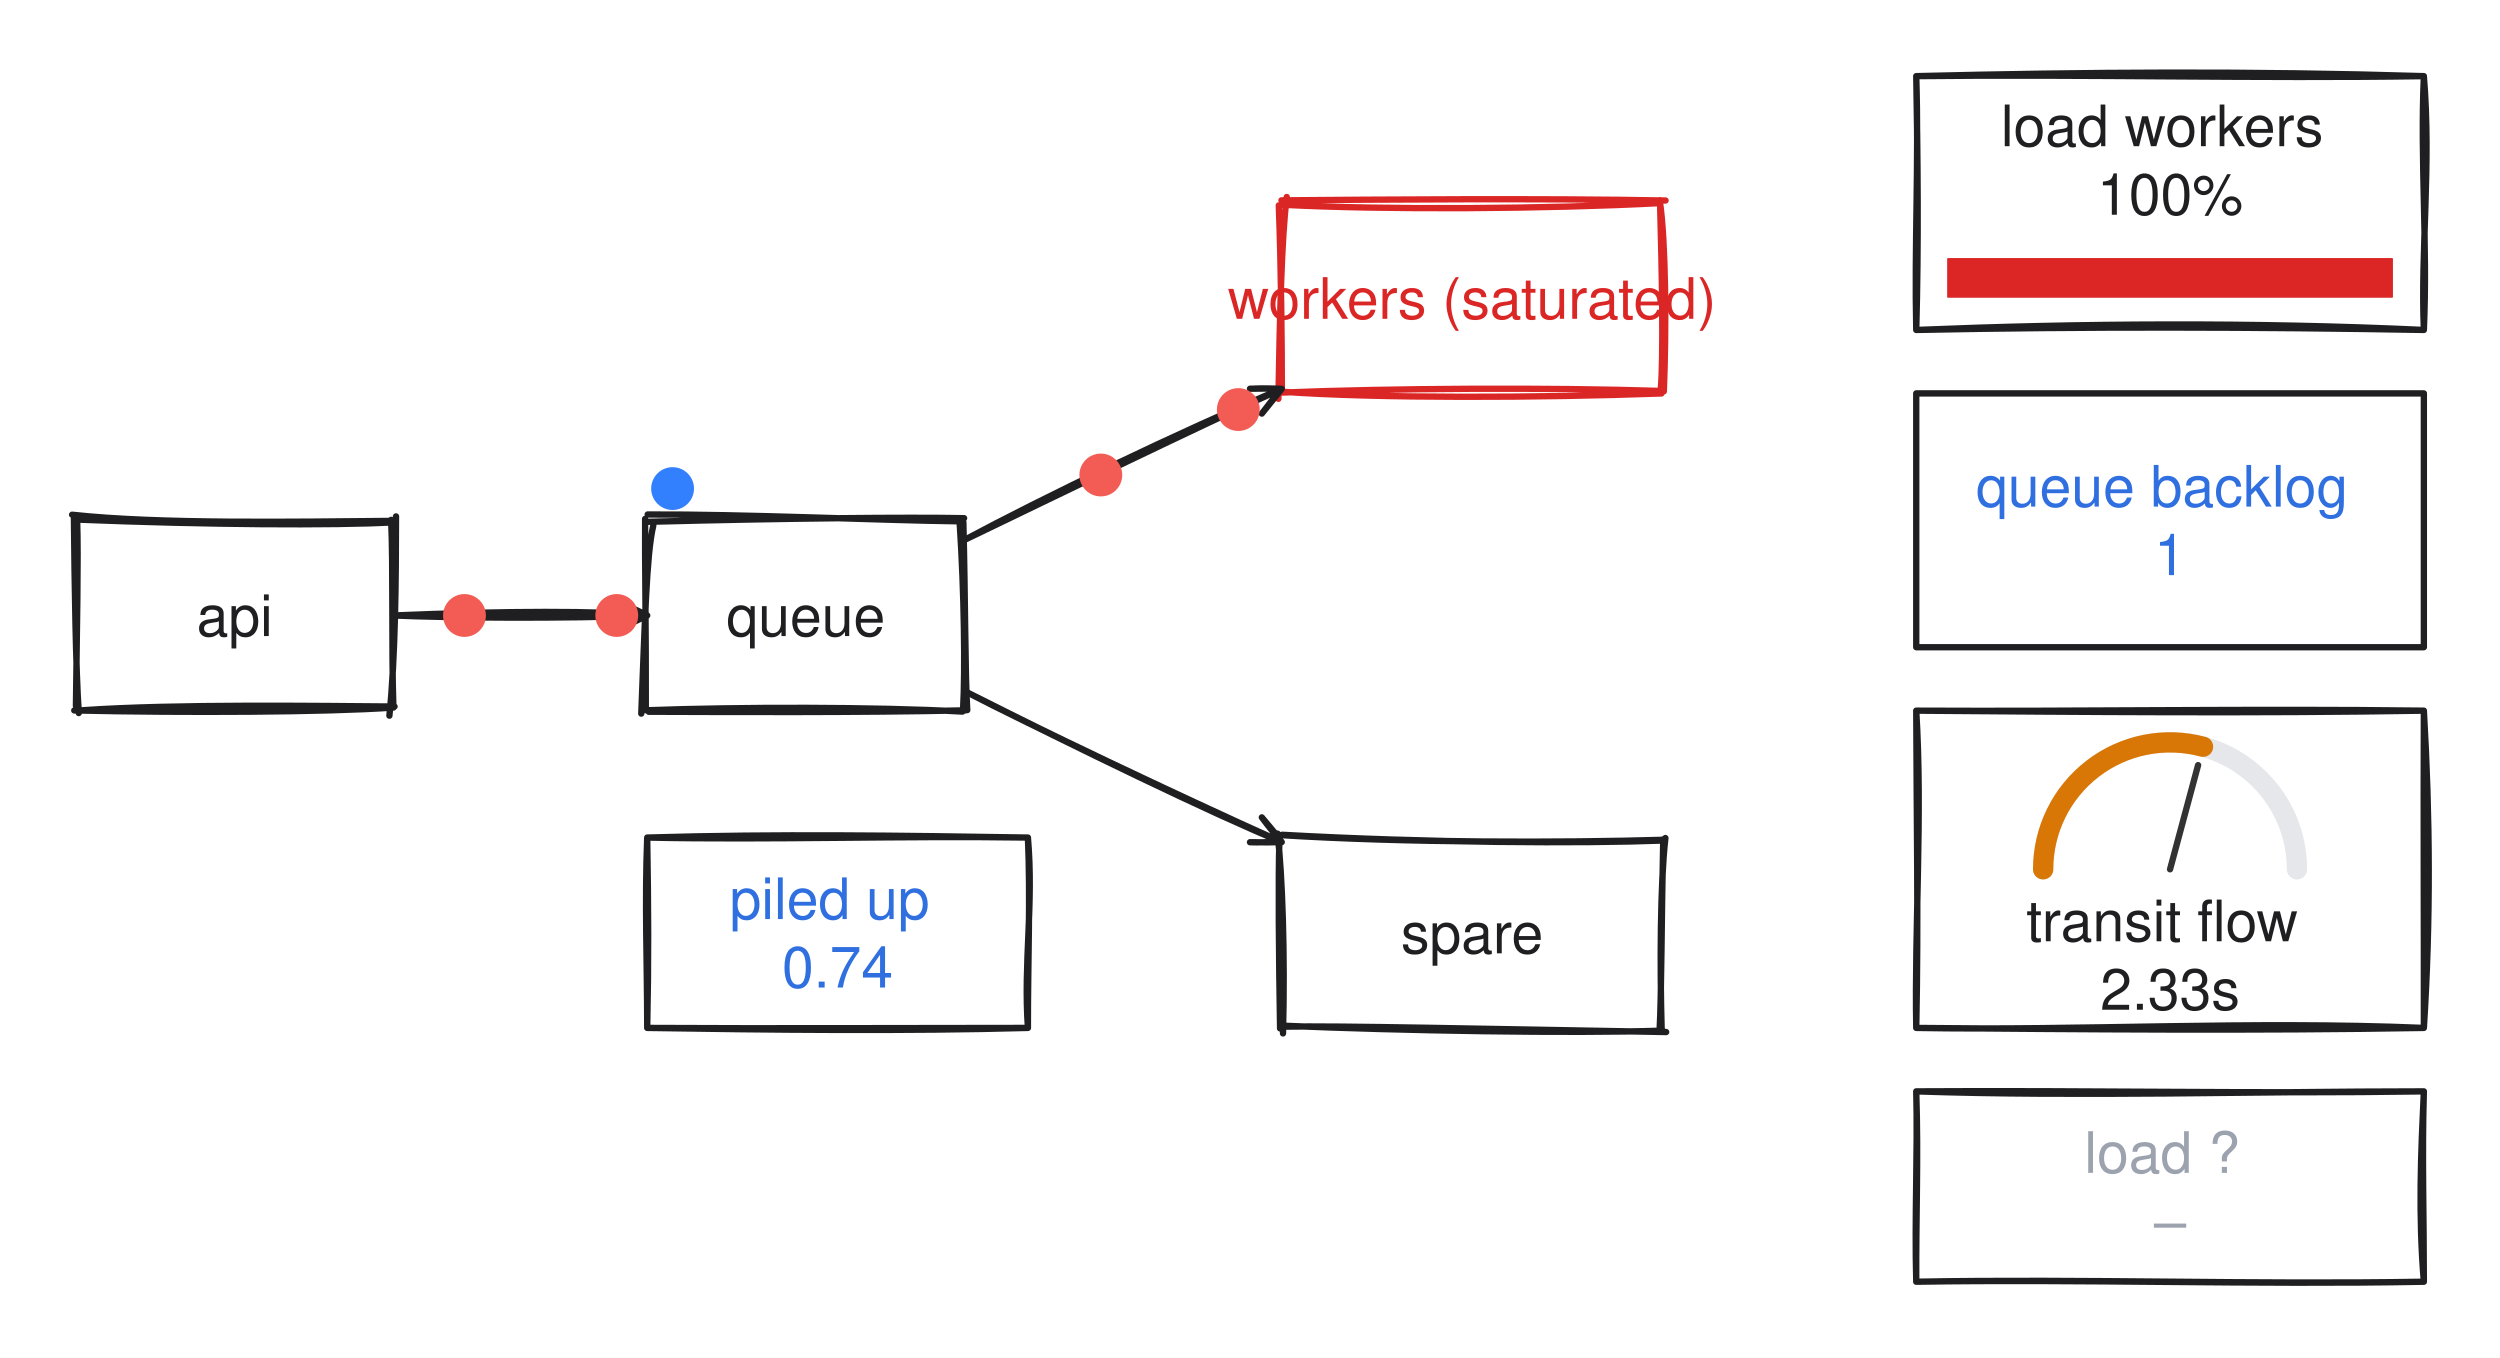
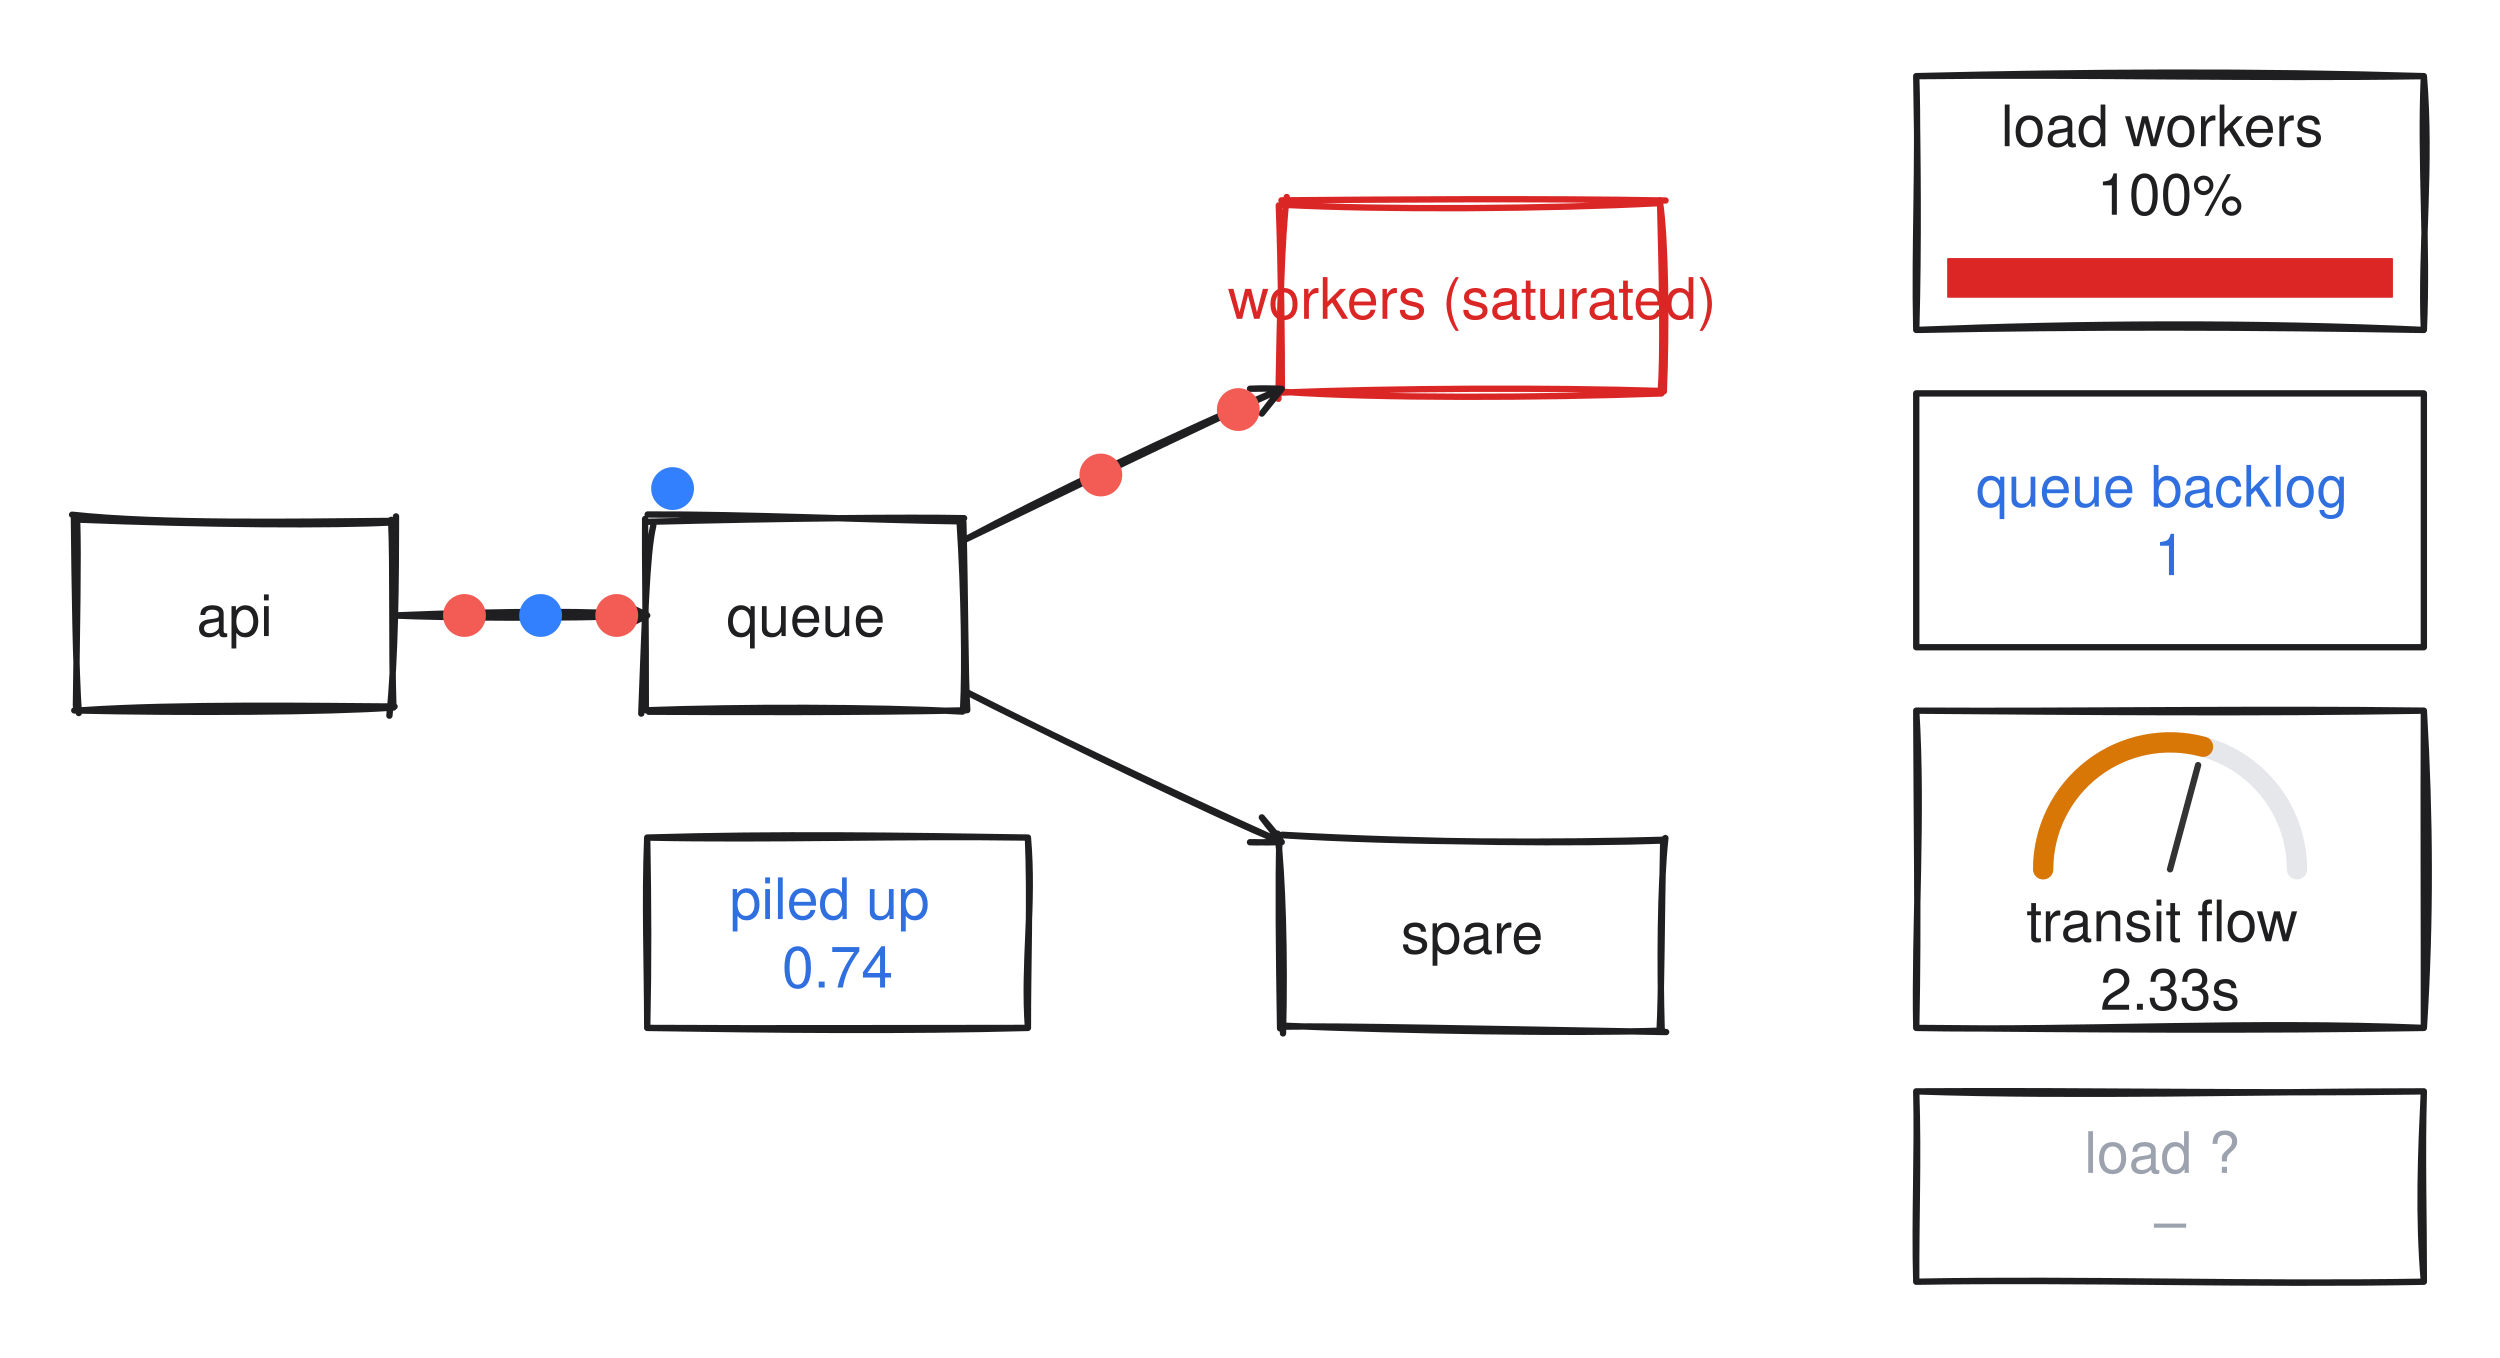
<svg xmlns="http://www.w3.org/2000/svg" width="788" height="428" viewBox="-4 -4 788 428">
  <rect x="-4" y="-4" width="788" height="428" fill="#ffffff" />
  <path d="M18.73 158.24 C46.01 161.24 89.88 160.44 119.18 160.19 M20.51 159.78 C61.2 161.42 100.77 161.67 120.63 160.64 M120.82 158.77 C120.81 178.77 120.62 203.25 118.74 221.58 M119.28 159.86 C119.98 174.31 119.37 200.64 120 219.03 M120.36 218.7 C97.23 218.54 51.47 217.83 21.86 219.88 M119.51 219.05 C98.9 220.48 54.44 220.72 19.41 219.93 M19.93 218.46 C20.24 194.02 20.71 171.52 20.32 160.11 M20.83 220.75 C19.88 206.82 19.51 180.16 19.3 159.44" fill="none" stroke="#1f1f21" stroke-width="2" stroke-linecap="round" stroke-linejoin="round" />
  <text x="70" font-family="Helvetica Neue, Helvetica, Arial, sans-serif" font-size="18" fill="#1f1f21" text-anchor="middle">
    <tspan x="70" y="196.48">api</tspan>
  </text>
  <path d="M200.15 158.17 C230.57 158.03 272.03 159.97 298.22 160.32 M200.51 160.47 C243.08 159.34 282.69 158.99 299.88 159.33 M298.49 160.87 C299.92 182.66 300.24 207.47 299.57 219.34 M299.65 160.57 C300.28 184.66 300.18 208.75 300.88 219.82 M300.33 219.9 C266.46 220.64 225.61 220.42 200.48 220.34 M299.36 220.29 C271.97 218.78 228.88 218.81 199.68 219.88 M198.13 220.93 C199.26 193.36 199.73 170.64 201.91 161.71 M199.56 219.45 C199.63 195.03 199.23 170.88 199.34 159.56" fill="none" stroke="#1f1f21" stroke-width="2" stroke-linecap="round" stroke-linejoin="round" />
  <text x="250" font-family="Helvetica Neue, Helvetica, Arial, sans-serif" font-size="18" fill="#1f1f21" text-anchor="middle">
    <tspan x="250" y="196.48">queue</tspan>
  </text>
  <path d="M400.09 60.53 C432.44 62.24 484.12 61.85 518.89 60.04 M399.92 59.15 C430.3 58.89 482.64 58.48 520.98 59.2 M519.23 59.09 C519.88 82.84 520.34 108.43 519.48 118.67 M519.15 59.16 C521.09 72.17 521.24 99.9 520.44 119.36 M519.27 119.22 C485.14 118.12 434.48 118.34 399.6 119.76 M519.69 120.02 C481.46 121.38 430.24 121.64 400.25 119.48 M398.95 121.71 C399.42 95.25 399.93 71.15 401.58 58.09 M400.04 119.07 C400.07 105.59 399.79 78.98 399.07 60.74" fill="none" stroke="#db2626" stroke-width="2" stroke-linecap="round" stroke-linejoin="round" />
  <text x="460" font-family="Helvetica Neue, Helvetica, Arial, sans-serif" font-size="18" fill="#db2626" text-anchor="middle">
    <tspan x="460" y="96.48">workers (saturated)</tspan>
  </text>
  <path d="M400.17 259.12 C446.36 261.7 494.71 261.9 520.06 260.94 M399.24 259.2 C439.08 261.72 489.18 261.61 520.01 260.71 M520.25 260.55 C519.7 284.65 519.72 309.59 519.09 321.01 M520.93 260.15 C519.31 274.46 519.19 300.46 519.76 320.73 M521.17 321.3 C464.32 320.3 417.44 319.28 400.87 319.6 M520.1 320.86 C491.17 321.79 438 320.9 400.95 319.32 M400.4 321.73 C401.06 296.94 400.2 271.78 398.69 258.76 M399.48 320.16 C399.09 297.34 398.87 272.67 399.27 260.51" fill="none" stroke="#1f1f21" stroke-width="2" stroke-linecap="round" stroke-linejoin="round" />
  <text x="460" font-family="Helvetica Neue, Helvetica, Arial, sans-serif" font-size="18" fill="#1f1f21" text-anchor="middle">
    <tspan x="460" y="296.48">spare</tspan>
  </text>
  <path d="M120 190 C137.05 190.75 173.73 191.06 200 190 M120 190 C154.46 188.55 186.26 188.46 200 190 M190.99 185.66 C193.97 187.25 197.87 188.76 200 190 M190.99 185.66 C193.38 186.87 197.32 188.63 200 190 M190.99 194.34 C194.53 192.53 198.14 190.97 200 190 M190.99 194.34 C194.53 192.61 198.22 190.86 200 190" fill="none" stroke="#1f1f21" stroke-width="2" stroke-linecap="round" stroke-linejoin="round" />
  <path d="M300 166.19 C323.87 153.36 368.25 131.9 400 118.57 M300 166.19 C330.13 151.69 372.51 131 400 118.57 M390 118.53 C393.7 118.35 398 118.47 400 118.57 M390 118.53 C392.61 118.45 396.95 118.45 400 118.57 M393.73 126.36 C395.08 124.69 397.64 121.14 400 118.57 M393.73 126.36 C396.05 123.54 398.64 120.23 400 118.57" fill="none" stroke="#1f1f21" stroke-width="2" stroke-linecap="round" stroke-linejoin="round" />
  <path d="M300 213.81 C320.99 224.69 365.86 246.06 400 261.43 M300 213.81 C336.25 232.07 377.39 252.07 400 261.43 M393.73 253.64 C395.87 256.22 398.69 259.45 400 261.43 M393.73 253.64 C395.91 256.61 398.53 259.72 400 261.43 M390 261.47 C392.3 261.59 396.75 261.4 400 261.43 M390 261.47 C393.73 261.55 397.87 261.51 400 261.43" fill="none" stroke="#1f1f21" stroke-width="2" stroke-linecap="round" stroke-linejoin="round" />
  <path d="M600 20 C653.5 18.69 705.96 18.35 760 20 M600 20 C652.88 19.38 707.89 20.81 760 20 M760 20 C762.33 48.2 758.97 74.57 760 100 M760 20 C758.83 46.79 761.2 72.84 760 100 M760 100 C706.7 97.53 651.56 97.88 600 100 M760 100 C707.68 99.07 652.48 98.92 600 100 M600 100 C600.75 73.08 600.45 44.54 600 20 M600 100 C599.4 73.62 600.86 47.14 600 20" fill="none" stroke="#1f1f21" stroke-width="2" stroke-linecap="round" stroke-linejoin="round" />
  <text x="680" font-family="Helvetica Neue, Helvetica, Arial, sans-serif" font-size="18" fill="#1f1f21" text-anchor="middle">
    <tspan x="680" y="42.08">load workers</tspan>
    <tspan x="680" y="63.68">100%</tspan>
  </text>
  <path d="M610 77.6 C656.67 77.6 703.33 77.6 750 77.6 C750 81.6 750 85.6 750 89.6 C703.33 89.6 656.67 89.6 610 89.6 C610 85.6 610 81.6 610 77.6 Z" fill="#e5e7eb" stroke="none" />
  <path d="M610 77.6 C656.67 77.6 703.33 77.6 750 77.6 C750 81.6 750 85.6 750 89.6 C703.33 89.6 656.67 89.6 610 89.6 C610 85.6 610 81.6 610 77.6 Z" fill="none" stroke="#e5e7eb" stroke-width="0.5" stroke-linecap="round" stroke-linejoin="round" />
  <path d="M610 77.6 C656.67 77.6 703.33 77.6 750 77.6 C750 81.6 750 85.6 750 89.6 C703.33 89.6 656.67 89.6 610 89.6 C610 85.6 610 81.6 610 77.6 Z" fill="#dc2626" stroke="none" />
  <path d="M610 77.6 C656.67 77.6 703.33 77.6 750 77.6 C750 81.6 750 85.6 750 89.6 C703.33 89.6 656.67 89.6 610 89.6 C610 85.6 610 81.6 610 77.6 Z" fill="none" stroke="#dc2626" stroke-width="0.5" stroke-linecap="round" stroke-linejoin="round" />
  <path d="M600 120 C653.33 120 706.67 120 760 120 C760 146.67 760 173.33 760 200 C706.67 200 653.33 200 600 200 C600 173.33 600 146.67 600 120 Z" fill="none" stroke="#1f1f21" stroke-width="2" stroke-linecap="round" stroke-linejoin="round" />
  <text x="680" font-family="Helvetica Neue, Helvetica, Arial, sans-serif" font-size="18" fill="#2f6fdf" text-anchor="middle">
    <tspan x="680" y="155.68">queue backlog</tspan>
    <tspan x="680" y="177.28">1</tspan>
  </text>
  <path d="M600 220 C652.69 220.4 706.85 220.88 760 220 M600 220 C652.21 220.29 706.54 219.32 760 220 M760 220 C761.95 253.58 762.15 286.14 760 320 M760 220 C759.86 254.3 760.05 285.54 760 320 M760 320 C704.66 317.7 652.32 320.93 600 320 M760 320 C706.41 320.92 653.7 320.45 600 320 M600 320 C599.42 288.58 602.02 252.77 600 220 M600 320 C600.71 285.74 600.09 253.11 600 220" fill="none" stroke="#1f1f21" stroke-width="2" stroke-linecap="round" stroke-linejoin="round" />
  <text x="680" font-family="Helvetica Neue, Helvetica, Arial, sans-serif" font-size="18" fill="#1f1f21" text-anchor="middle">
    <tspan x="680" y="292.68">transit flow</tspan>
    <tspan x="680" y="314.28">2.33s</tspan>
  </text>
  <path d="M640 270 C640 247.91 657.91 230 680 230 C702.09 230 720 247.91 720 270" fill="none" stroke="#e5e7eb" stroke-width="6.4" stroke-linecap="round" stroke-linejoin="round" />
  <path d="M640 270 C640 257.56 645.79 245.82 655.67 238.25 C665.54 230.68 678.38 228.14 690.39 231.37" fill="none" stroke="#d97706" stroke-width="6.4" stroke-linecap="round" stroke-linejoin="round" />
  <path d="M680 270 C682.95 259.06 685.89 248.11 688.84 237.17" fill="none" stroke="#333333" stroke-width="2" stroke-linecap="round" stroke-linejoin="round" />
  <path d="M600 340 C651.16 341.72 706.02 340.04 760 340 M600 340 C654.3 339.64 707.41 340.79 760 340 M760 340 C759.08 359.33 758.22 379.11 760 400 M760 340 C759.39 360.17 760.01 380.12 760 400 M760 400 C706.72 401.01 651.37 399.14 600 400 M760 400 C705.47 400.92 652.92 399.04 600 400 M600 400 C599.88 379.89 600.7 361.55 600 340 M600 400 C599.44 379.47 600.49 359.25 600 340" fill="none" stroke="#1f1f21" stroke-width="2" stroke-linecap="round" stroke-linejoin="round" />
  <text x="680" font-family="Helvetica Neue, Helvetica, Arial, sans-serif" font-size="18" fill="#9ca3af" text-anchor="middle">
    <tspan x="680" y="365.68">load ?</tspan>
    <tspan x="680" y="387.28">–</tspan>
  </text>
  <path d="M200 260 C241.3 258.78 279.58 259.38 320 260 M200 260 C238.86 260.82 279.87 259.39 320 260 M320 260 C321.85 281.33 318.56 299.38 320 320 M320 260 C320.83 279.27 319.97 299.1 320 320 M320 320 C281.97 321.05 239.25 320.63 200 320 M320 320 C279.2 320.01 240.99 320.22 200 320 M200 320 C200.45 298.64 200.36 281.87 200 260 M200 320 C199.98 299.6 199.19 280.2 200 260" fill="none" stroke="#1f1f21" stroke-width="2" stroke-linecap="round" stroke-linejoin="round" />
  <text x="260" font-family="Helvetica Neue, Helvetica, Arial, sans-serif" font-size="18" fill="#2f6fdf" text-anchor="middle">
    <tspan x="260" y="285.68">piled up</tspan>
    <tspan x="260" y="307.28">0.74</tspan>
  </text>
  <path d="M392.32 125.09 C392.32 128.4 389.63 131.09 386.32 131.09 C383 131.09 380.32 128.4 380.32 125.09 C380.32 121.77 383 119.09 386.32 119.09 C389.63 119.09 392.32 121.77 392.32 125.09 Z" fill="#f25c54" stroke="none" />
  <path d="M392.32 125.09 C392.32 128.4 389.63 131.09 386.32 131.09 C383 131.09 380.32 128.4 380.32 125.09 C380.32 121.77 383 119.09 386.32 119.09 C389.63 119.09 392.32 121.77 392.32 125.09 Z" fill="none" stroke="#f25c54" stroke-width="1.5" stroke-linecap="round" stroke-linejoin="round" />
  <path d="M348.98 145.72 C348.98 149.04 346.29 151.72 342.98 151.72 C339.67 151.72 336.98 149.04 336.98 145.72 C336.98 142.41 339.67 139.72 342.98 139.72 C346.29 139.72 348.98 142.41 348.98 145.72 Z" fill="#f25c54" stroke="none" />
  <path d="M348.98 145.72 C348.98 149.04 346.29 151.72 342.98 151.72 C339.67 151.72 336.98 149.04 336.98 145.72 C336.98 142.41 339.67 139.72 342.98 139.72 C346.29 139.72 348.98 142.41 348.98 145.72 Z" fill="none" stroke="#f25c54" stroke-width="1.5" stroke-linecap="round" stroke-linejoin="round" />
  <path d="M196.4 190 C196.4 193.31 193.71 196 190.4 196 C187.09 196 184.4 193.31 184.4 190 C184.4 186.69 187.09 184 190.4 184 C193.71 184 196.4 186.69 196.4 190 Z" fill="#f25c54" stroke="none" />
  <path d="M196.4 190 C196.4 193.31 193.71 196 190.4 196 C187.09 196 184.4 193.31 184.4 190 C184.4 186.69 187.09 184 190.4 184 C193.71 184 196.4 186.69 196.4 190 Z" fill="none" stroke="#f25c54" stroke-width="1.5" stroke-linecap="round" stroke-linejoin="round" />
  <path d="M148.4 190 C148.4 193.31 145.71 196 142.4 196 C139.09 196 136.4 193.31 136.4 190 C136.4 186.69 139.09 184 142.4 184 C145.71 184 148.4 186.69 148.4 190 Z" fill="#f25c54" stroke="none" />
  <path d="M148.4 190 C148.4 193.31 145.71 196 142.4 196 C139.09 196 136.4 193.31 136.4 190 C136.4 186.69 139.09 184 142.4 184 C145.71 184 148.4 186.69 148.4 190 Z" fill="none" stroke="#f25c54" stroke-width="1.5" stroke-linecap="round" stroke-linejoin="round" />
+   <path d="M172.4 190 C172.4 193.31 169.71 196 166.4 196 C163.09 196 160.4 193.31 160.4 190 C160.4 186.69 163.09 184 166.4 184 C169.71 184 172.4 186.69 172.4 190 Z" fill="#3380ff" stroke="none" />
+   <path d="M172.4 190 C172.4 193.31 169.71 196 166.4 196 C163.09 196 160.4 193.31 160.4 190 C160.4 186.69 163.09 184 166.4 184 C169.71 184 172.4 186.69 172.4 190 Z" fill="none" stroke="#3380ff" stroke-width="1.5" stroke-linecap="round" stroke-linejoin="round" />
  <path d="M214 150 C214 153.31 211.31 156 208 156 C204.69 156 202 153.31 202 150 C202 146.69 204.69 144 208 144 C211.31 144 214 146.69 214 150 Z" fill="#3380ff" stroke="none" />
  <path d="M214 150 C214 153.31 211.31 156 208 156 C204.69 156 202 153.31 202 150 C202 146.69 204.69 144 208 144 C211.31 144 214 146.69 214 150 Z" fill="none" stroke="#3380ff" stroke-width="1.5" stroke-linecap="round" stroke-linejoin="round" />
</svg>
